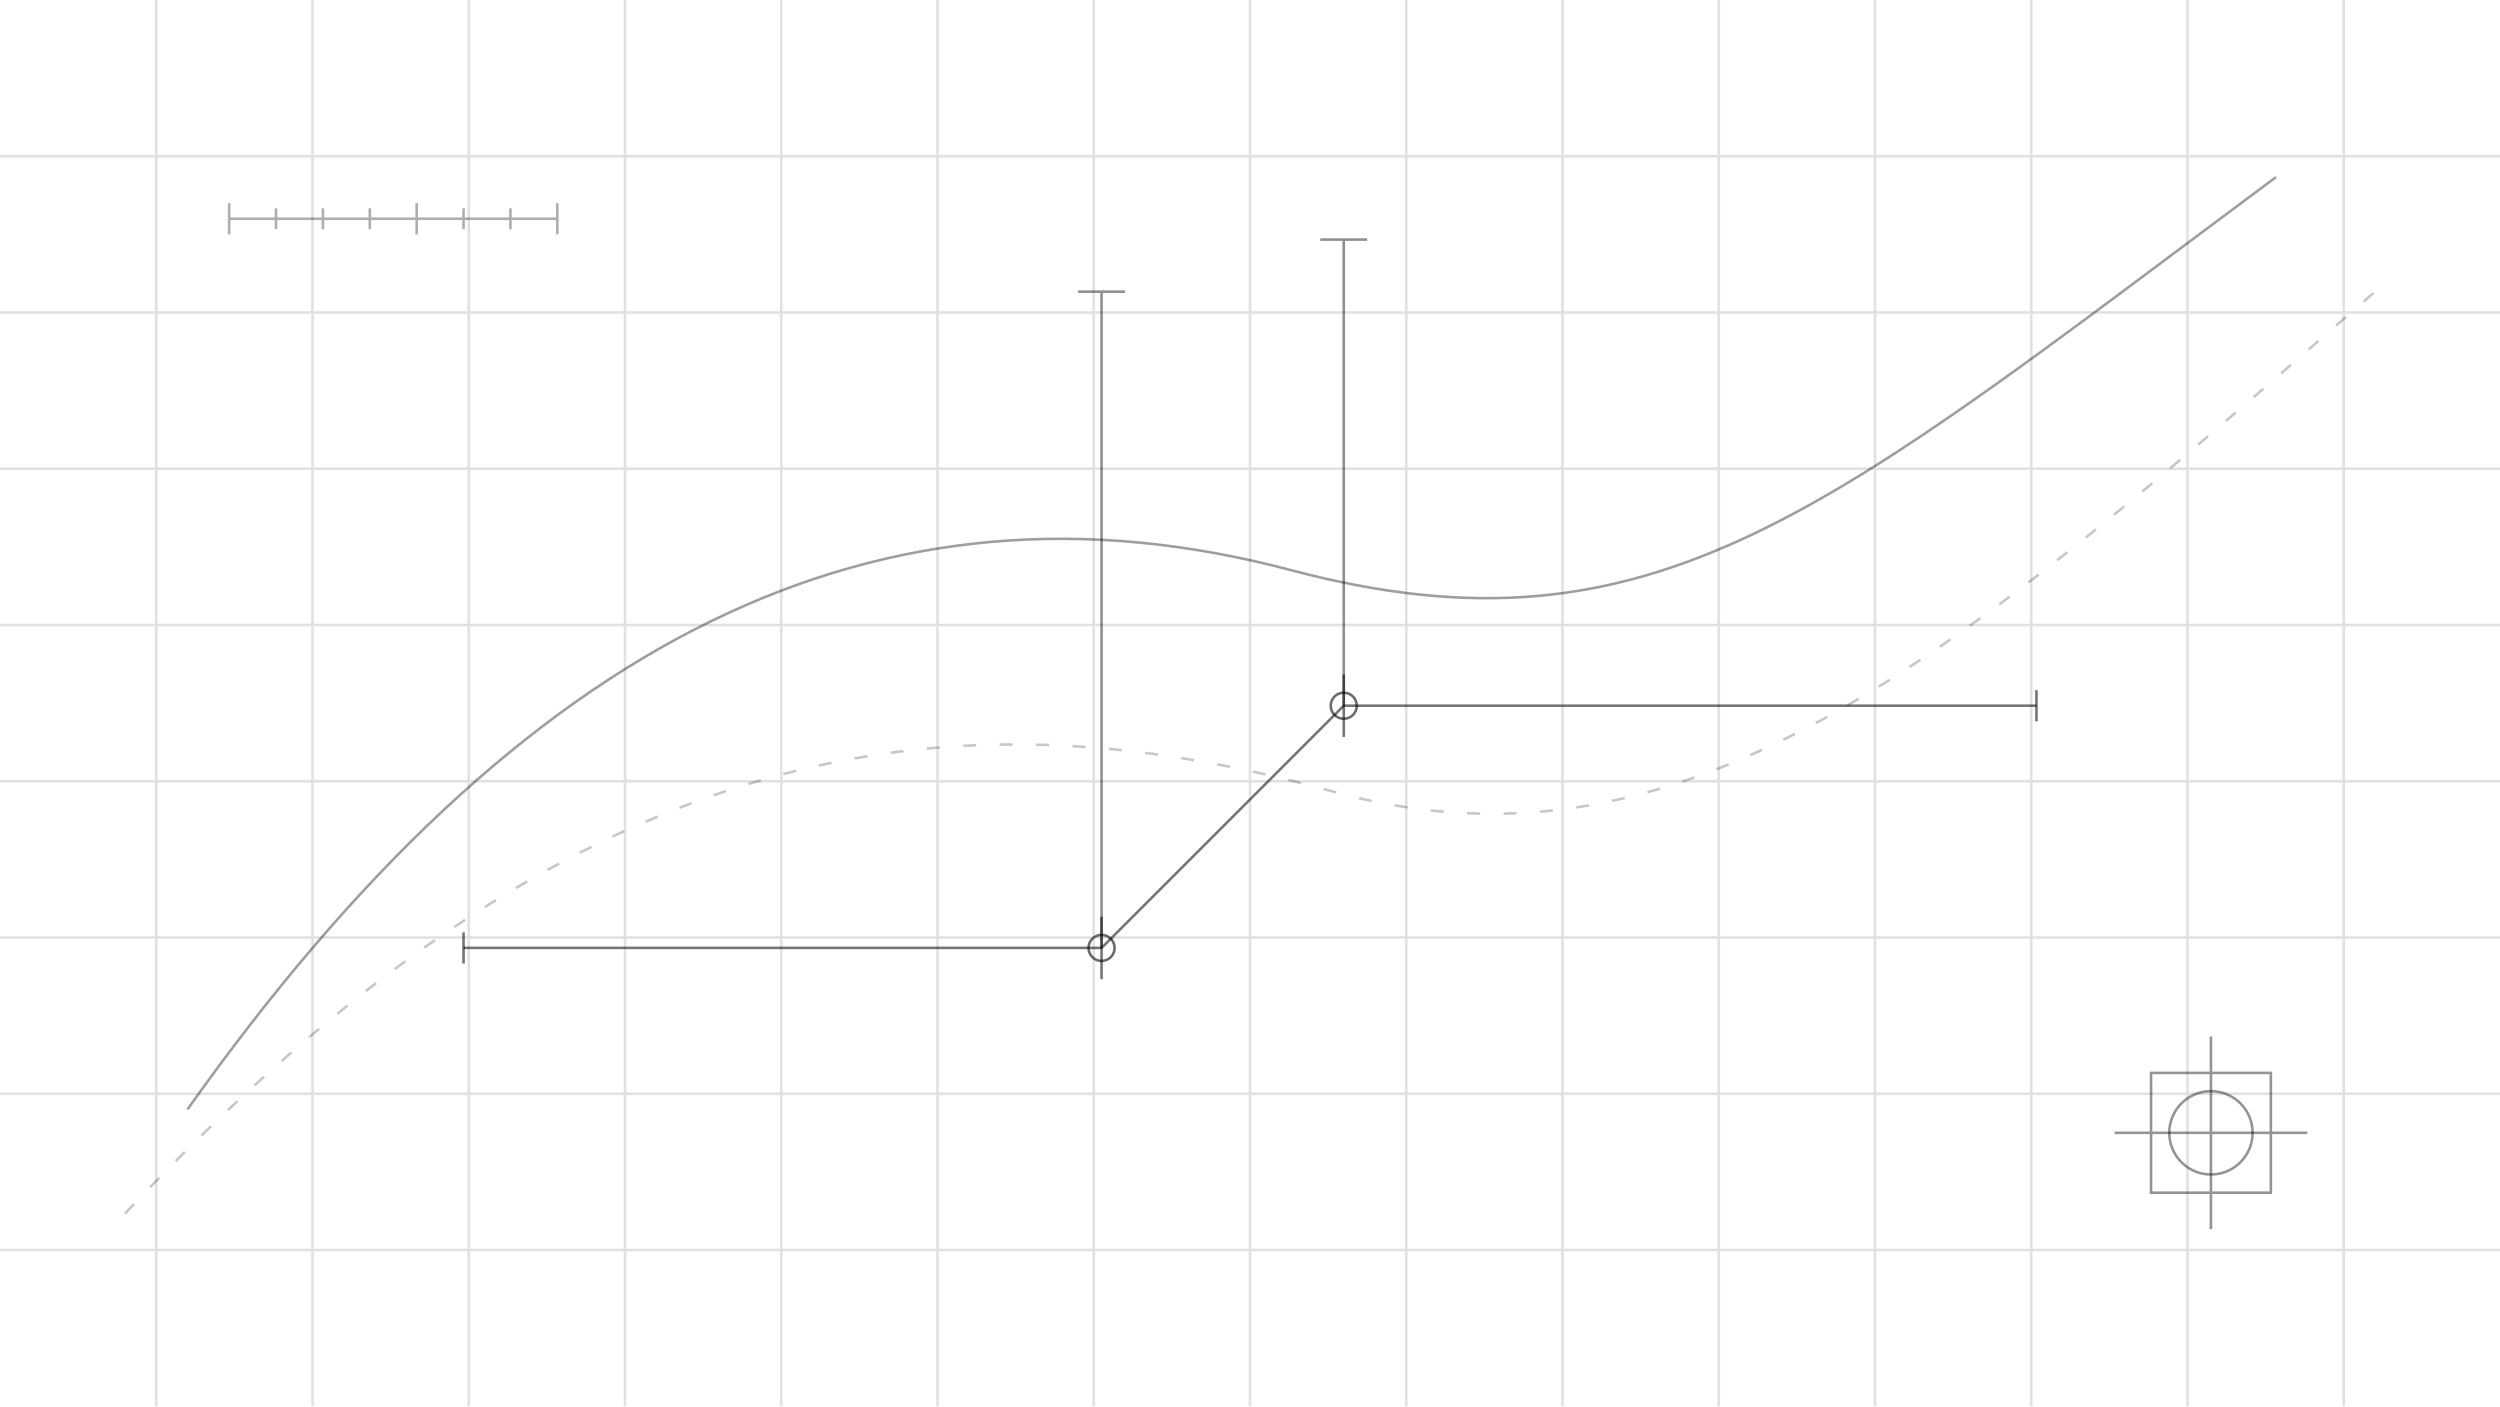
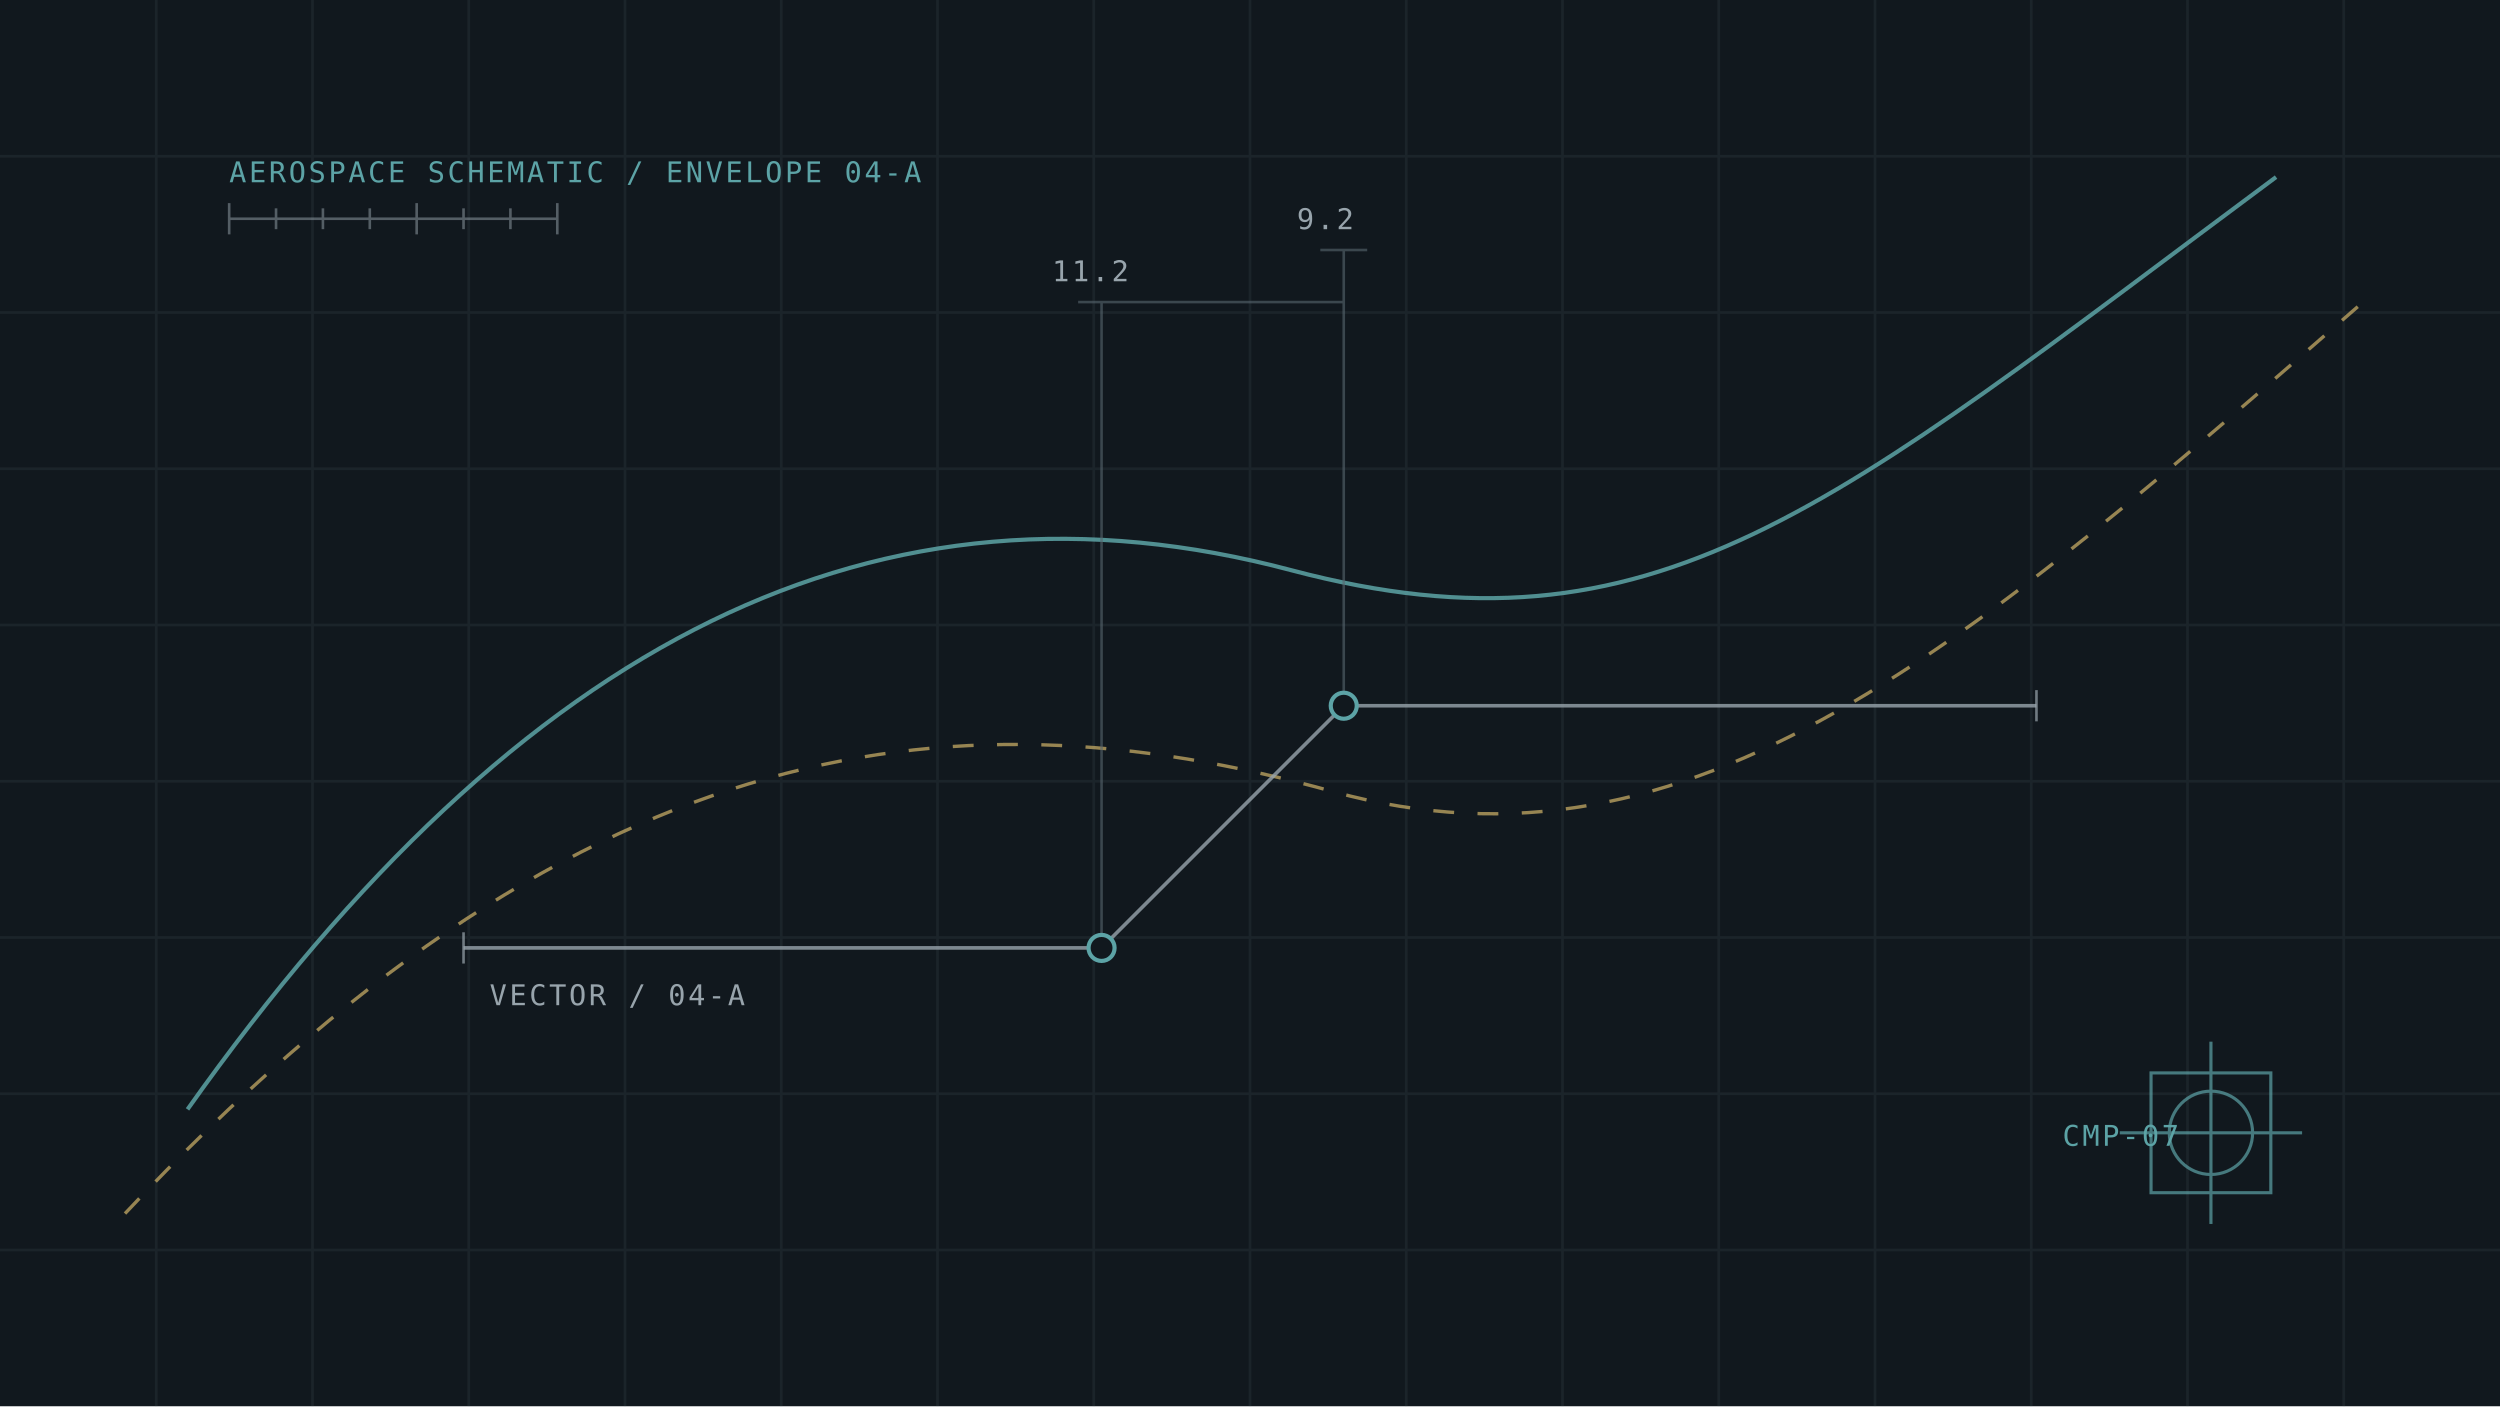
<svg xmlns="http://www.w3.org/2000/svg" width="960" height="540" viewBox="0 0 960 540" fill="none">
-   <g stroke="currentColor" stroke-width="1">
-     <path opacity=".12" d="M0 60H960M0 120H960M0 180H960M0 240H960M0 300H960M0 360H960M0 420H960M0 480H960M60 0V540M120 0V540M180 0V540M240 0V540M300 0V540M360 0V540M420 0V540M480 0V540M540 0V540M600 0V540M660 0V540M720 0V540M780 0V540M840 0V540M900 0V540" />
-     <path opacity=".38" d="M72 426C201 244 338 177 496 219C636 256 703 195 874 68" />
-     <path opacity=".22" stroke-dasharray="5 9" d="M48 466C219 284 361 262 512 304C650 342 756 248 912 112" />
-     <path opacity=".54" d="M178 364H423L516 271H782" />
-     <path opacity=".54" d="M178 358V370M423 352V376M516 259V283M782 265V277" />
-     <circle opacity=".58" cx="423" cy="364" r="5" />
-     <circle opacity=".58" cx="516" cy="271" r="5" />
-     <path opacity=".44" d="M423 364V112M414 112H432M516 271V92M507 92H525" />
-     <path opacity=".32" d="M88 84H214M88 78V90M106 80V88M124 80V88M142 80V88M160 78V90M178 80V88M196 80V88M214 78V90" />
-     <path opacity=".42" d="M826 412h46v46h-46zM849 398v74M812 435h74" />
-     <circle opacity=".42" cx="849" cy="435" r="16" />
+   <rect width="960" height="540" fill="#11181E" />
+   <g stroke="#56656E" stroke-width="1" opacity=".16">
+     <path d="M0 60H960M0 120H960M0 180H960M0 240H960M0 300H960M0 360H960M0 420H960M0 480H960" />
+     <path d="M60 0V540M120 0V540M180 0V540M240 0V540M300 0V540M360 0V540M420 0V540M480 0V540M540 0V540M600 0V540M660 0V540M720 0V540M780 0V540M840 0V540M900 0V540" />
+   </g>
+   <path d="M72 426C201 244 338 177 496 219C636 256 703 195 874 68" fill="none" stroke="#5CA3A6" stroke-width="1.6" opacity=".85" />
+   <path d="M48 466C219 284 361 262 512 304C650 342 756 248 912 112" fill="none" stroke="#CBAE67" stroke-width="1.3" stroke-dasharray="8 9" opacity=".72" />
+   <path d="M178 364H423L516 271H782" fill="none" stroke="#98A4AC" stroke-width="1.4" opacity=".8" />
+   <path d="M178 358V370M782 265V277" stroke="#98A4AC" stroke-width="1" opacity=".7" />
+   <g stroke="#56656E" stroke-width="1" opacity=".6">
+     <path d="M423 359V116M414 116H432M516 266V96M507 96H525M423 116H516" />
+   </g>
+   <g stroke="#98A4AC" stroke-width="1" opacity=".5">
+     <path d="M88 84H214M88 78V90M106 80V88M124 80V88M142 80V88M160 78V90M178 80V88M196 80V88M214 78V90" />
+   </g>
+   <g stroke="#5CA3A6" stroke-width="1.2" opacity=".7" fill="none">
+     <path d="M826 412h46v46h-46z" />
+     <path d="M849 400v70M814 435h70" />
+     <circle cx="849" cy="435" r="16" />
+   </g>
+   <g fill="#11181E" stroke="#5CA3A6" stroke-width="1.6">
+     <circle cx="423" cy="364" r="5" />
+     <circle cx="516" cy="271" r="5" />
+   </g>
+   <g font-family="ui-monospace, SFMono-Regular, Consolas, monospace" fill="#98A4AC" font-size="11" letter-spacing="1">
+     <text x="88" y="70" fill="#5CA3A6">AEROSPACE SCHEMATIC / ENVELOPE 04-A</text>
+     <text x="404" y="108">11.2</text>
+     <text x="498" y="88">9.2</text>
+     <text x="188" y="386">VECTOR / 04-A</text>
+     <text x="792" y="440" fill="#5CA3A6">CMP-07</text>
  </g>
</svg>
